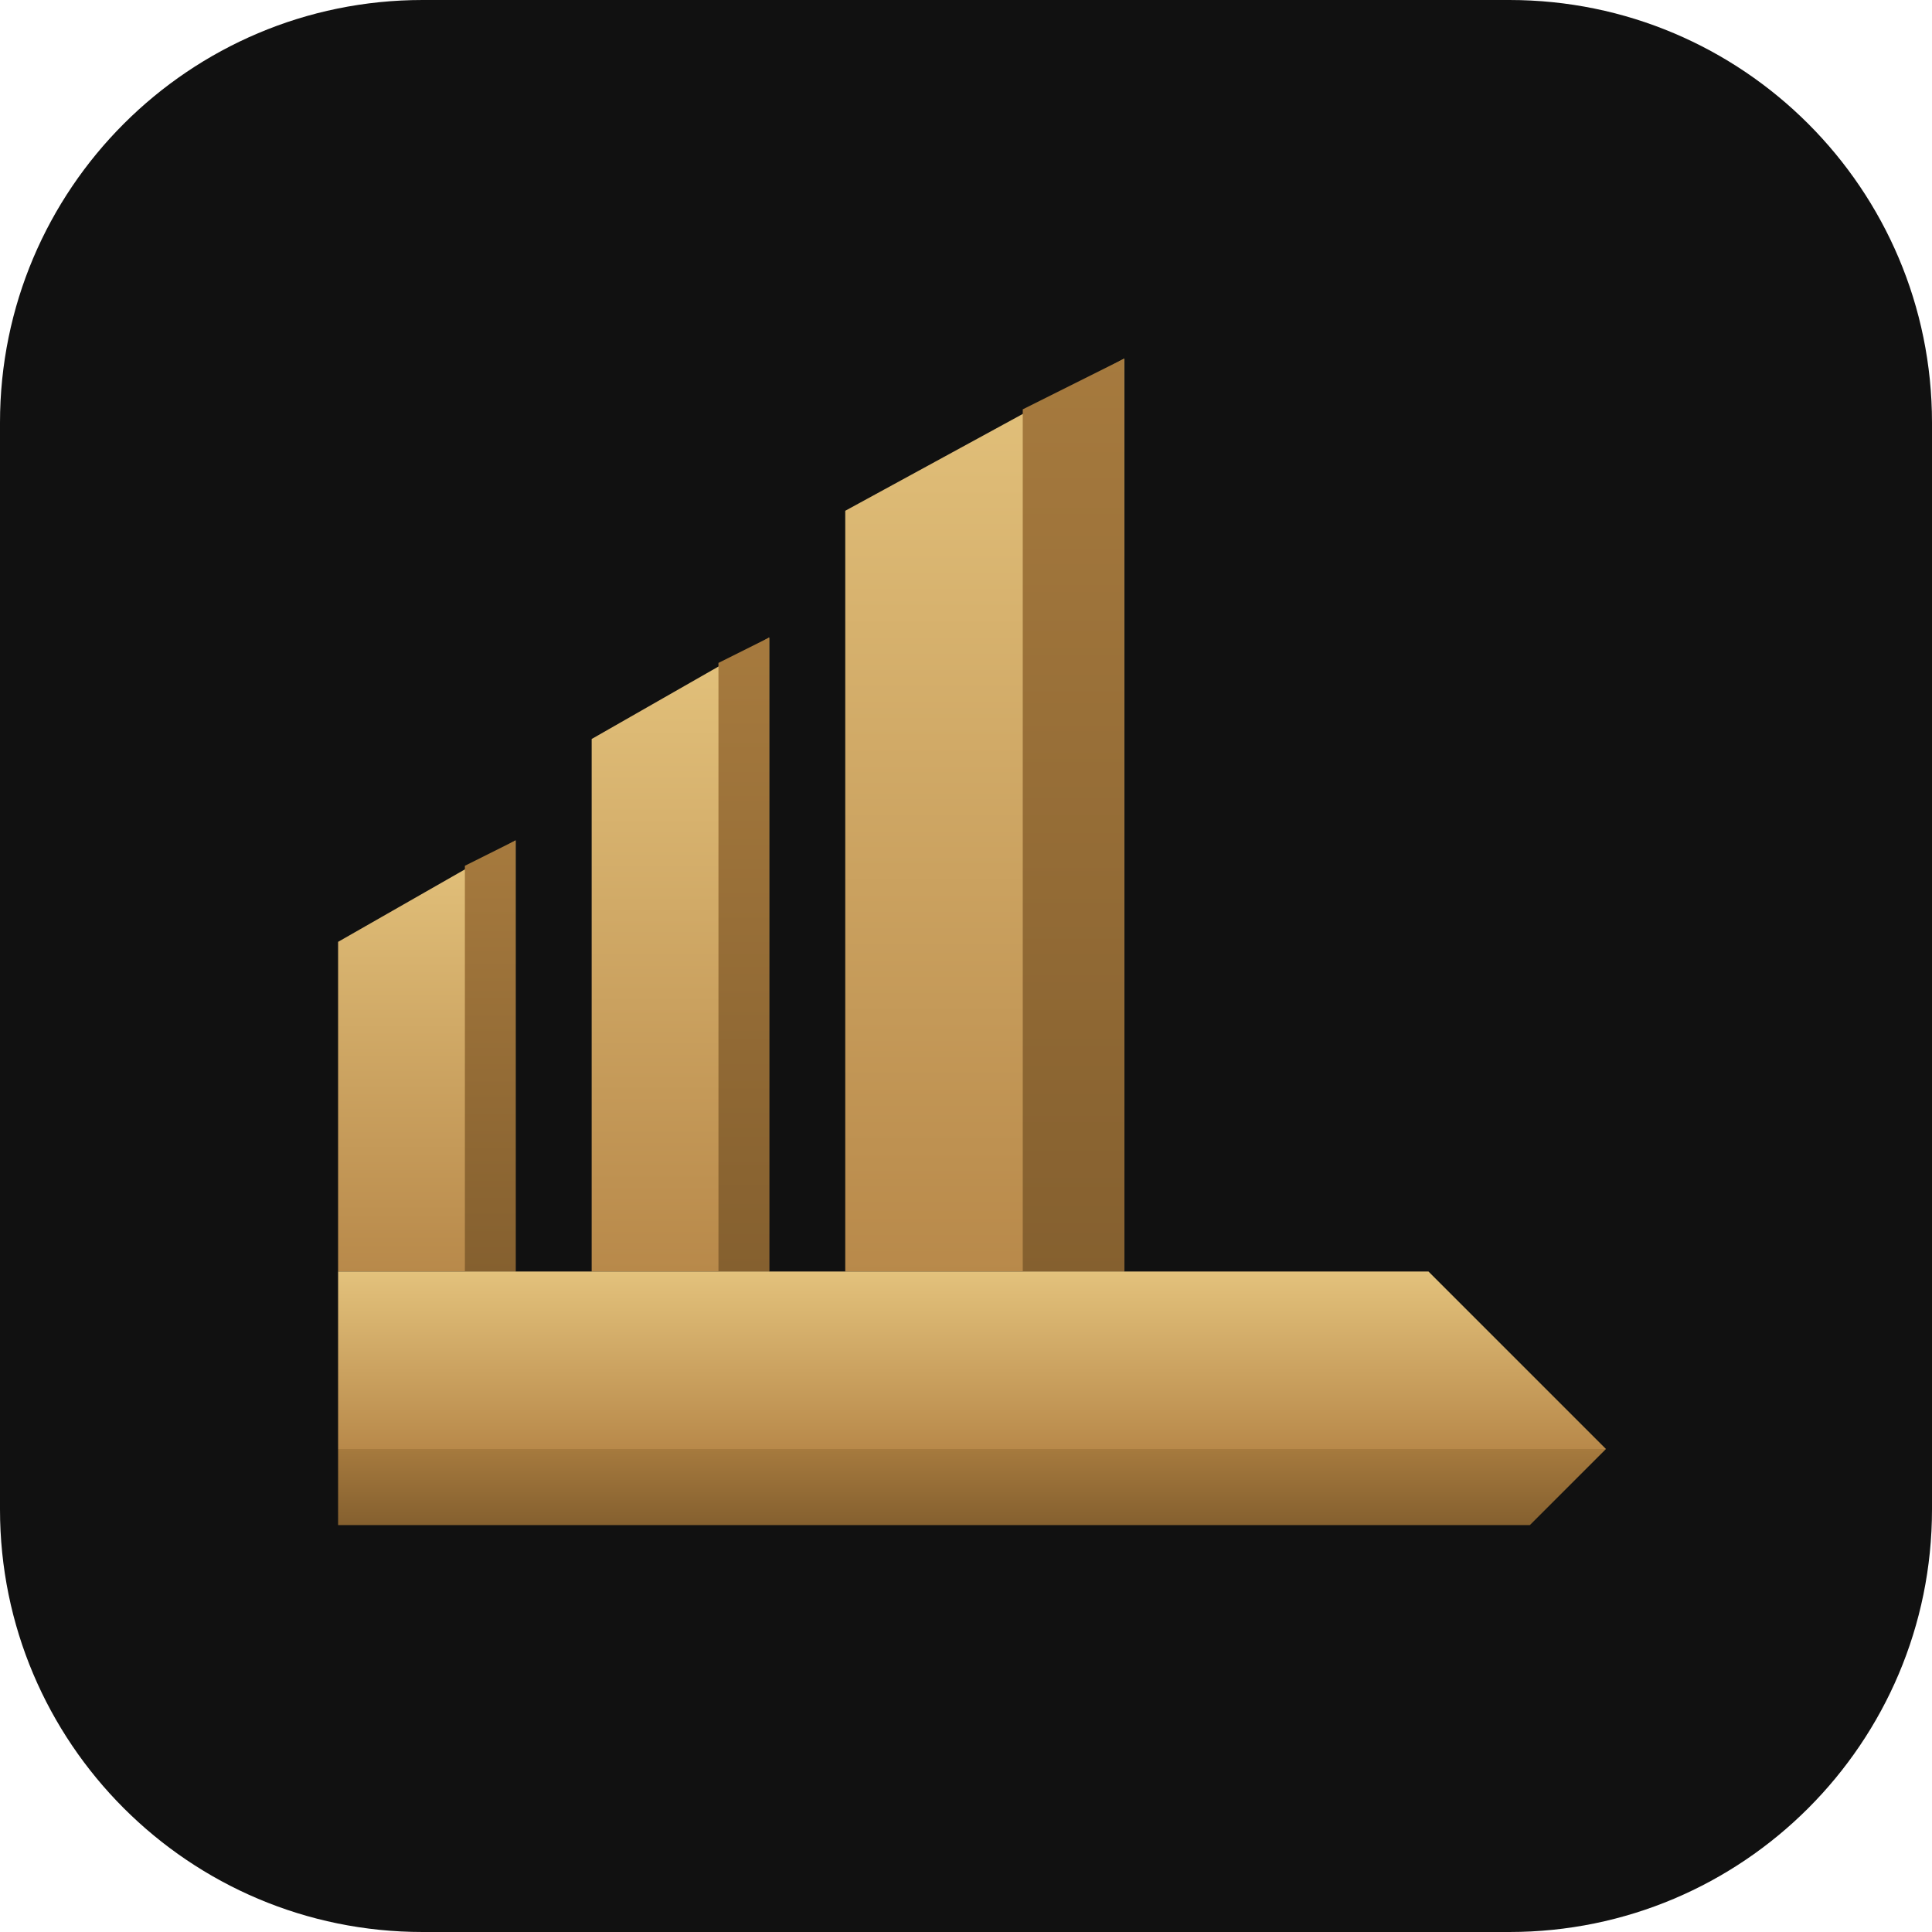
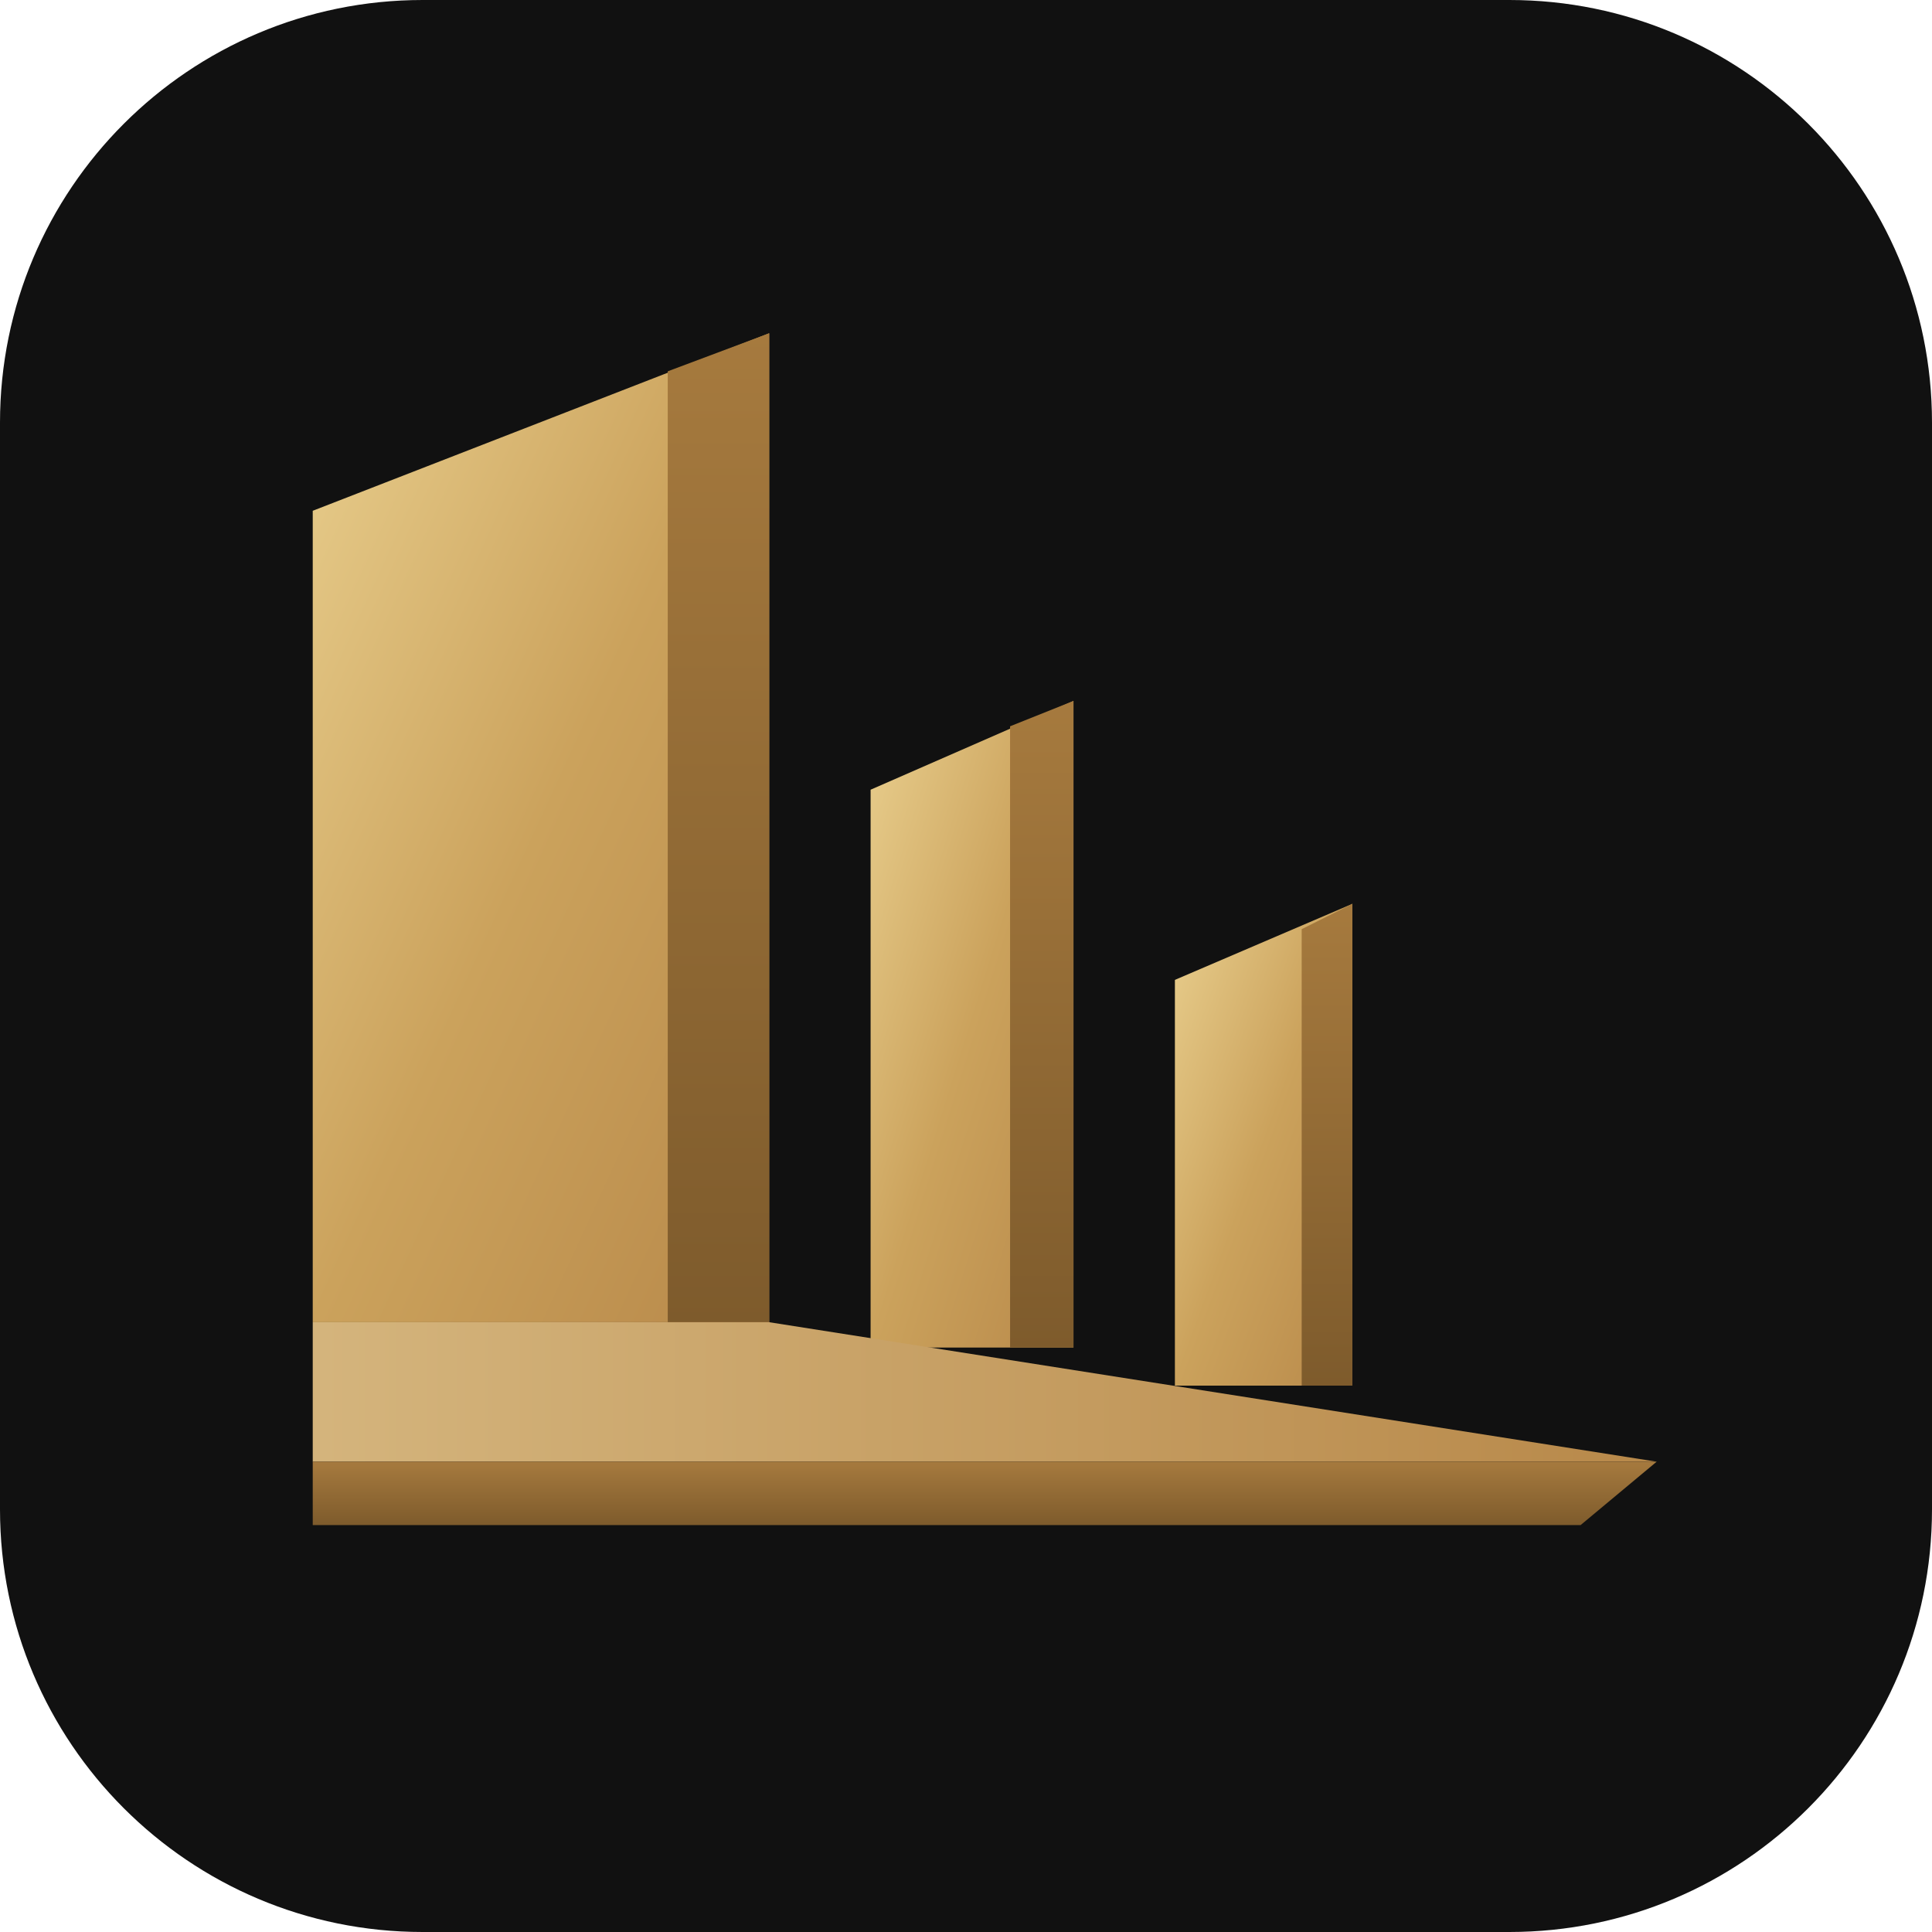
<svg xmlns="http://www.w3.org/2000/svg" viewBox="0 0 128 128">
  <defs>
-     <linearGradient id="g" x1="0" y1="0" x2="0" y2="1">
-       <stop offset="0" stop-color="#E3C27C" />
+     <linearGradient id="g" x1="0" y1="0" x2="1" y2="1">
+       <stop offset="0" stop-color="#E9CF8E" />
+       <stop offset="0.5" stop-color="#CBA25C" />
      <stop offset="1" stop-color="#B8894A" />
    </linearGradient>
    <linearGradient id="d" x1="0" y1="0" x2="0" y2="1">
      <stop offset="0" stop-color="#A67A3E" />
-       <stop offset="1" stop-color="#85602F" />
+       <stop offset="1" stop-color="#7E5B2C" />
+     </linearGradient>
+     <linearGradient id="f" x1="0" y1="0" x2="1" y2="0">
+       <stop offset="0" stop-color="#D4B47C" />
+       <stop offset="1" stop-color="#B8894A" />
    </linearGradient>
  </defs>
  <rect width="128" height="128" rx="28" fill="#111111" />
  <g transform="translate(14 12) scale(0.84)">
-     <polygon points="10,60 24,52 24,86 10,86" fill="url(#g)" />
-     <polygon points="20,54 24,52 24,86 20,86" fill="url(#d)" />
-     <polygon points="30,44 44,36 44,86 30,86" fill="url(#g)" />
-     <polygon points="40,38 44,36 44,86 40,86" fill="url(#d)" />
-     <polygon points="50,26 72,14 72,86 50,86" fill="url(#g)" />
-     <polygon points="64,18 72,14 72,86 64,86" fill="url(#d)" />
-     <polygon points="10,86 96,86 110,100 10,100" fill="url(#g)" />
-     <polygon points="10,100 110,100 104,106 10,106" fill="url(#d)" />
+     <polygon points="8,26 44,12 44,90 8,90" fill="url(#g)" />
+     <polygon points="36,15 44,12 44,90 36,90" fill="url(#d)" />
+     <polygon points="52,48 68,41 68,92 52,92" fill="url(#g)" />
+     <polygon points="63,43 68,41 68,92 63,92" fill="url(#d)" />
+     <polygon points="76,63 90,57 90,95 76,95" fill="url(#g)" />
+     <polygon points="86,59 90,57 90,95 86,95" fill="url(#d)" />
+     <polygon points="8,90 44,90 114,101 8,101" fill="url(#f)" />
+     <polygon points="8,101 114,101 108,106 8,106" fill="url(#d)" />
  </g>
</svg>
